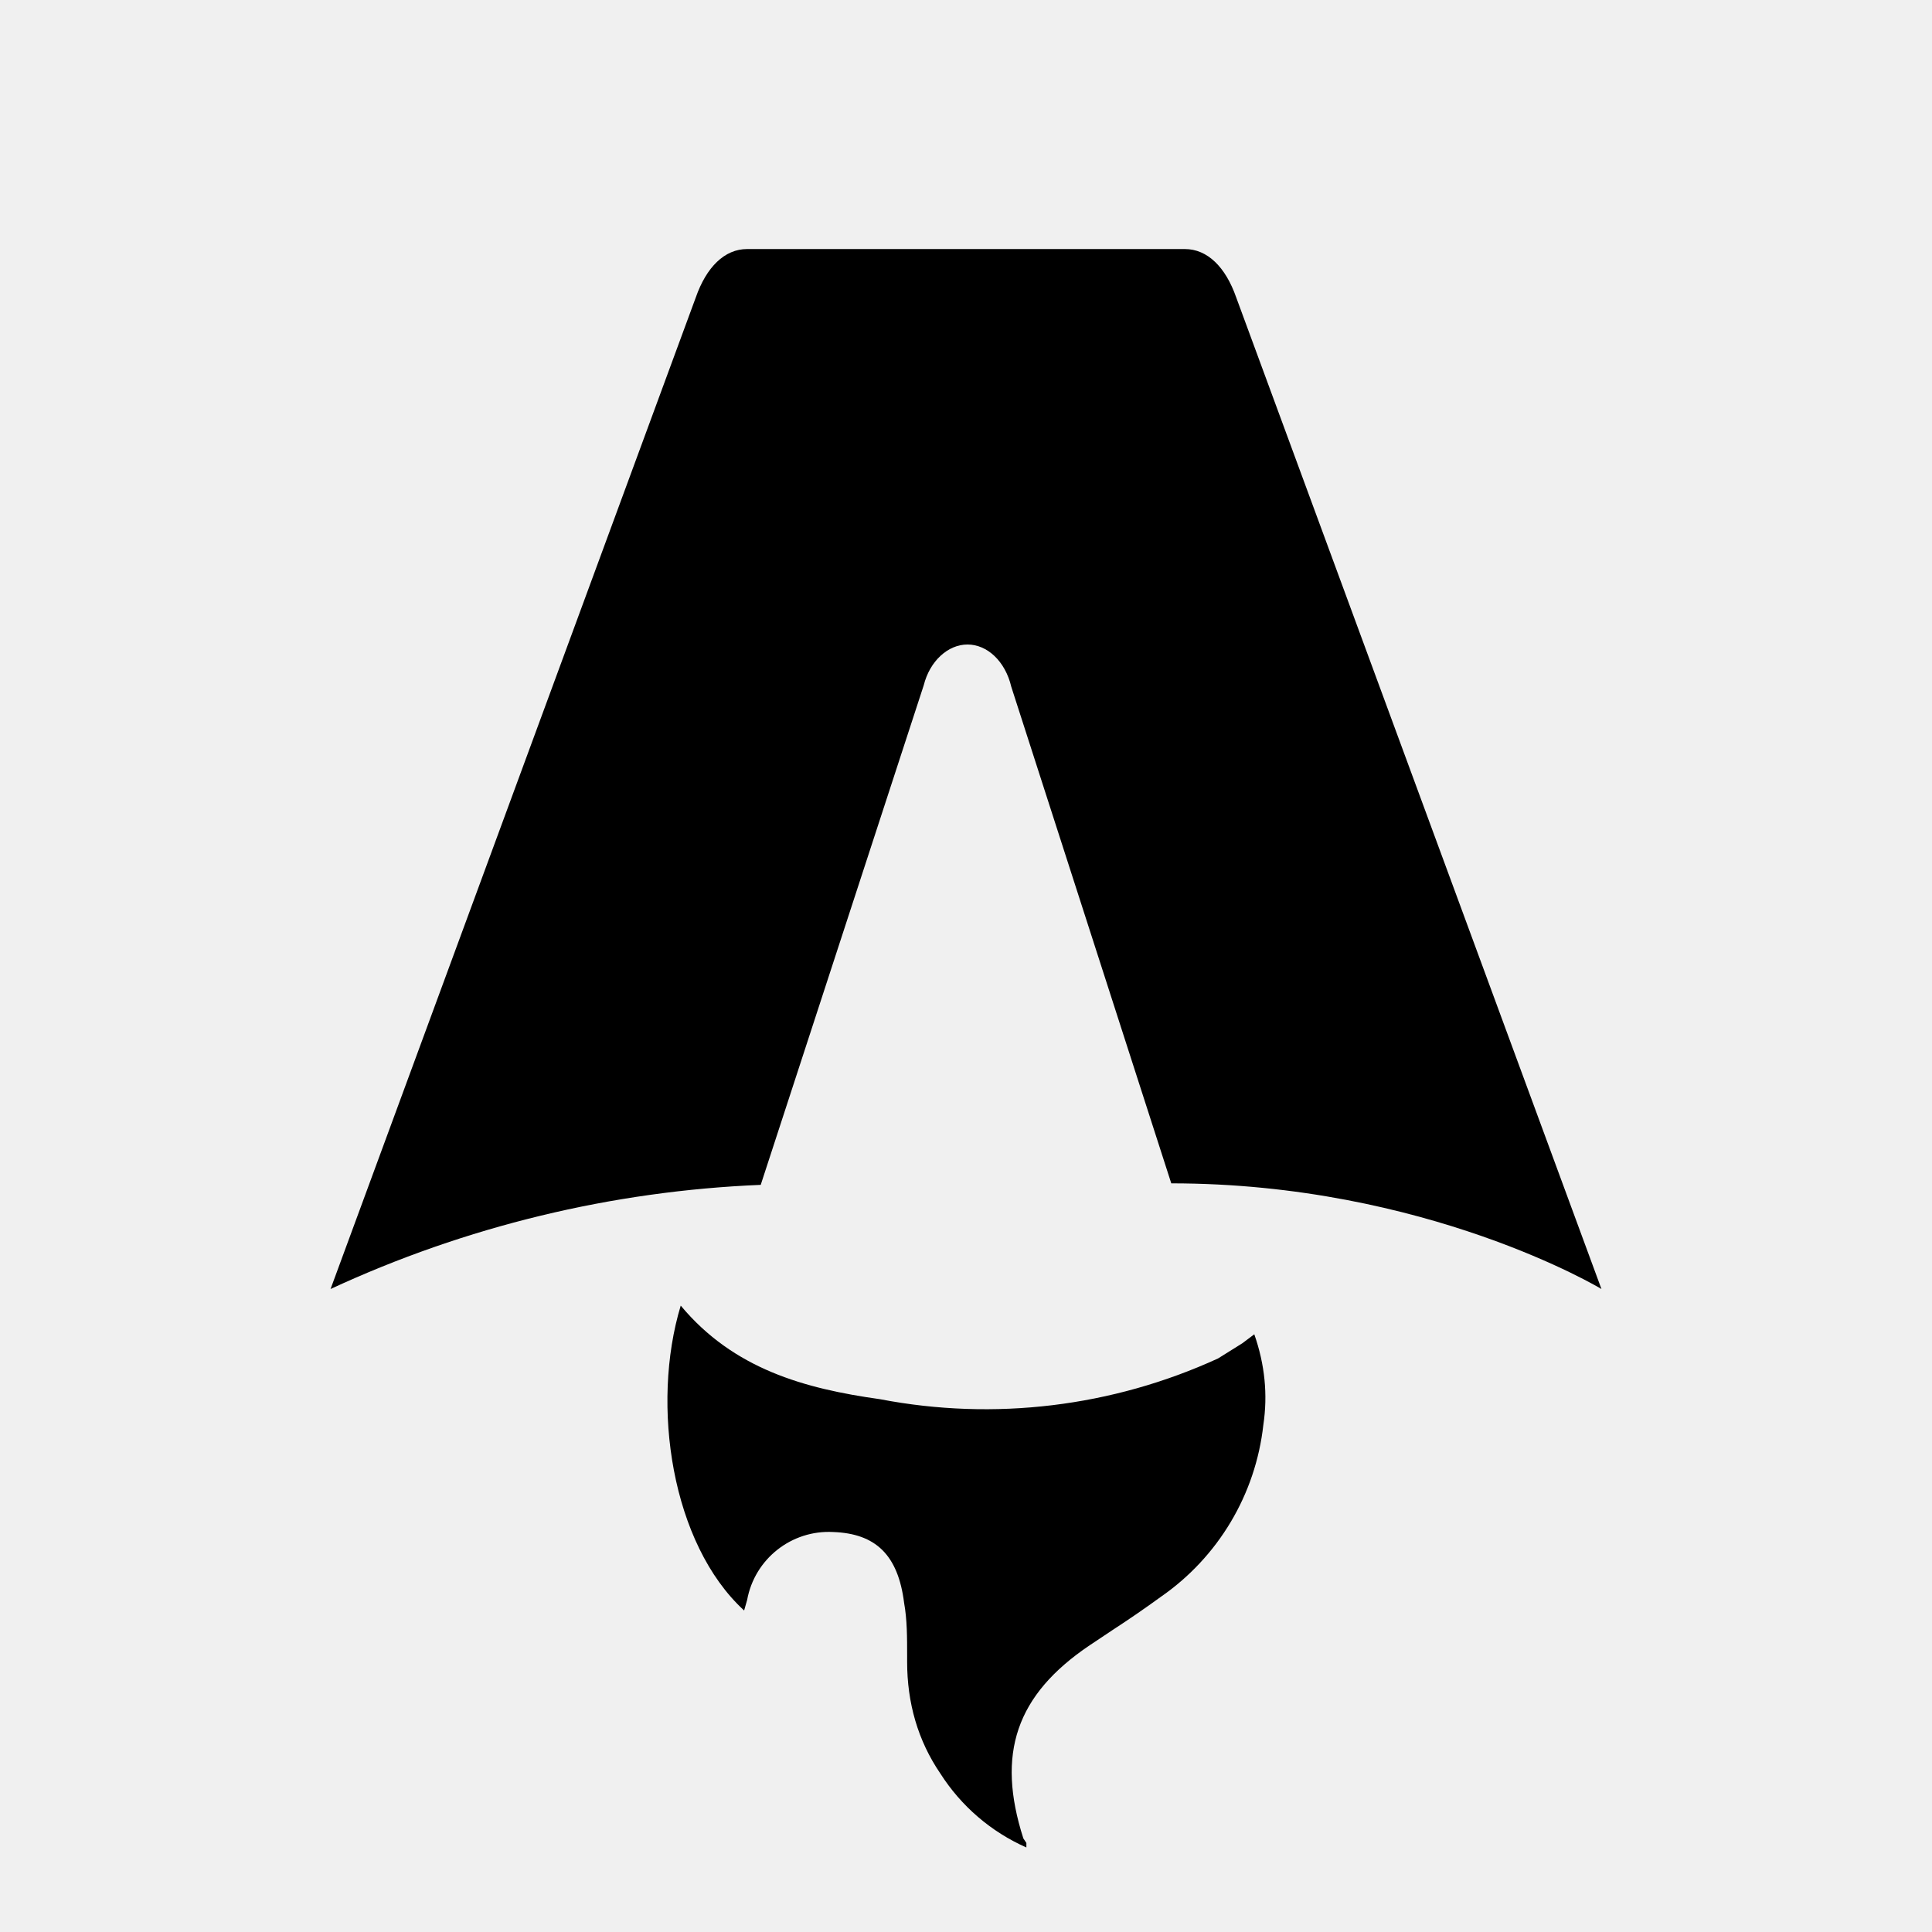
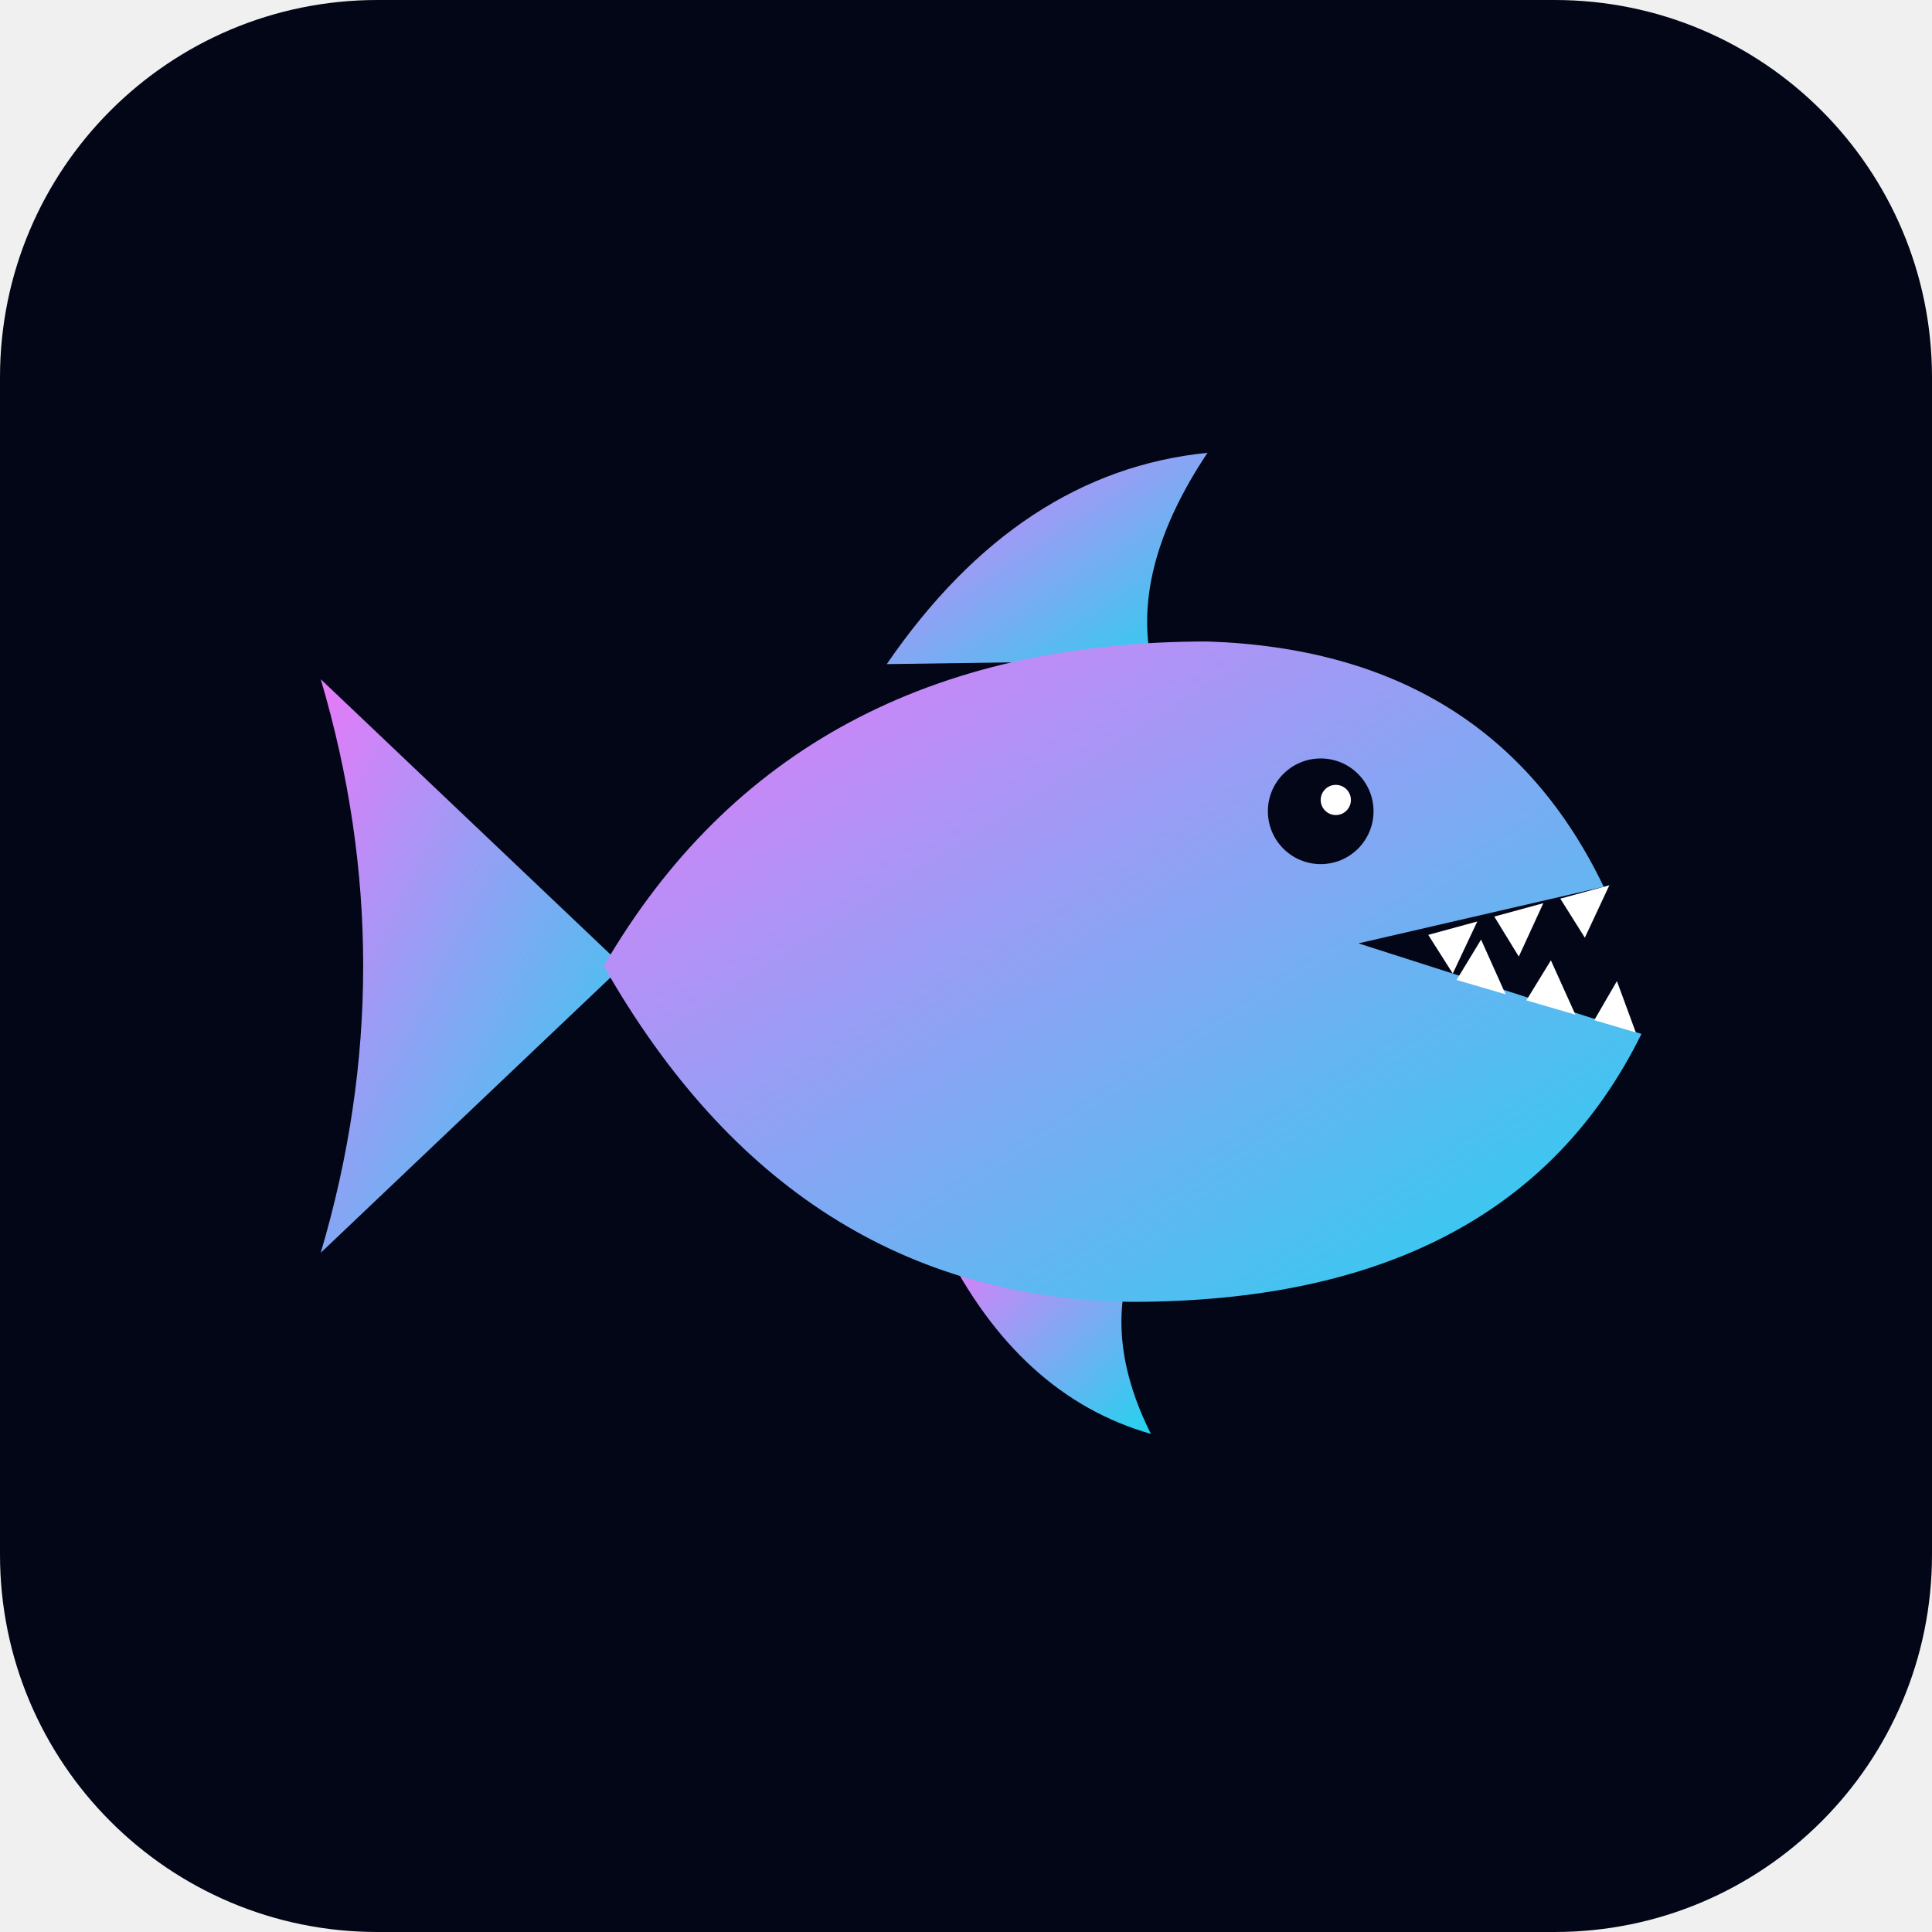
- <svg xmlns="http://www.w3.org/2000/svg" fill="none" viewBox="0 0 128 128">
-   <path d="M50.4 78.5a75.1 75.1 0 0 0-28.5 6.9l24.2-65.7c.7-2 1.9-3.2 3.4-3.2h29c1.5 0 2.7 1.2 3.4 3.2l24.2 65.7s-11.6-7-28.5-7L67 45.5c-.4-1.7-1.6-2.8-2.9-2.8-1.3 0-2.5 1.1-2.9 2.7L50.4 78.5Zm-1.1 28.2Zm-4.2-20.2c-2 6.6-.6 15.8 4.2 20.2a17.5 17.5 0 0 1 .2-.7 5.5 5.5 0 0 1 5.7-4.5c2.8.1 4.3 1.5 4.7 4.7.2 1.1.2 2.3.2 3.5v.4c0 2.7.7 5.2 2.2 7.4a13 13 0 0 0 5.7 4.9v-.3l-.2-.3c-1.8-5.6-.5-9.5 4.4-12.8l1.5-1a73 73 0 0 0 3.2-2.2 16 16 0 0 0 6.8-11.4c.3-2 .1-4-.6-6l-.8.6-1.6 1a37 37 0 0 1-22.4 2.7c-5-.7-9.7-2-13.2-6.2Z" />
-   <style>
-         path { fill: #000; }
-         @media (prefers-color-scheme: dark) {
-             path { fill: #FFF; }
-         }
-     </style>
+ <svg xmlns="http://www.w3.org/2000/svg" viewBox="0 0 1024 1024">
+   <defs>
+     <linearGradient id="g" x1="0" y1="0" x2="1" y2="1">
+       <stop offset="0" stop-color="#e879f9" />
+       <stop offset="1" stop-color="#22d3ee" />
+     </linearGradient>
+   </defs>
+   <rect width="1024" height="1024" rx="200" fill="#020617" />
+   <g fill="url(#g)">
+     <path d="M330 512 L170 360 Q215 512 170 664 Z" />
+     <path d="M470 352 Q540 250 640 240 Q600 300 610 350 Z" />
+     <path d="M500 660 Q540 740 610 760 Q585 710 600 668 Z" />
+     <path d="M320 512            Q420 340 640 340            Q790 345 850 470            L720 500            L870 548            Q800 690 600 690            Q420 688 320 512 Z" />
+   </g>
+   <g fill="#ffffff">
+     <path d="M757 495.5 L783 488.4 L770 516 Z M792 485.8 L818 478.7 L805 507 Z M827 476.3 L853 469.2 L840 497 Z" />
+     <path d="M772 519.4 L798 527 L785 498 Z M809 530.2 L835 537.8 L822 509 Z M845 540.7 L867 547.2 L857 520 Z" />
+   </g>
+   <circle cx="700" cy="430" r="28" fill="#020617" />
+   <circle cx="708" cy="424" r="8" fill="#ffffff" />
</svg>
